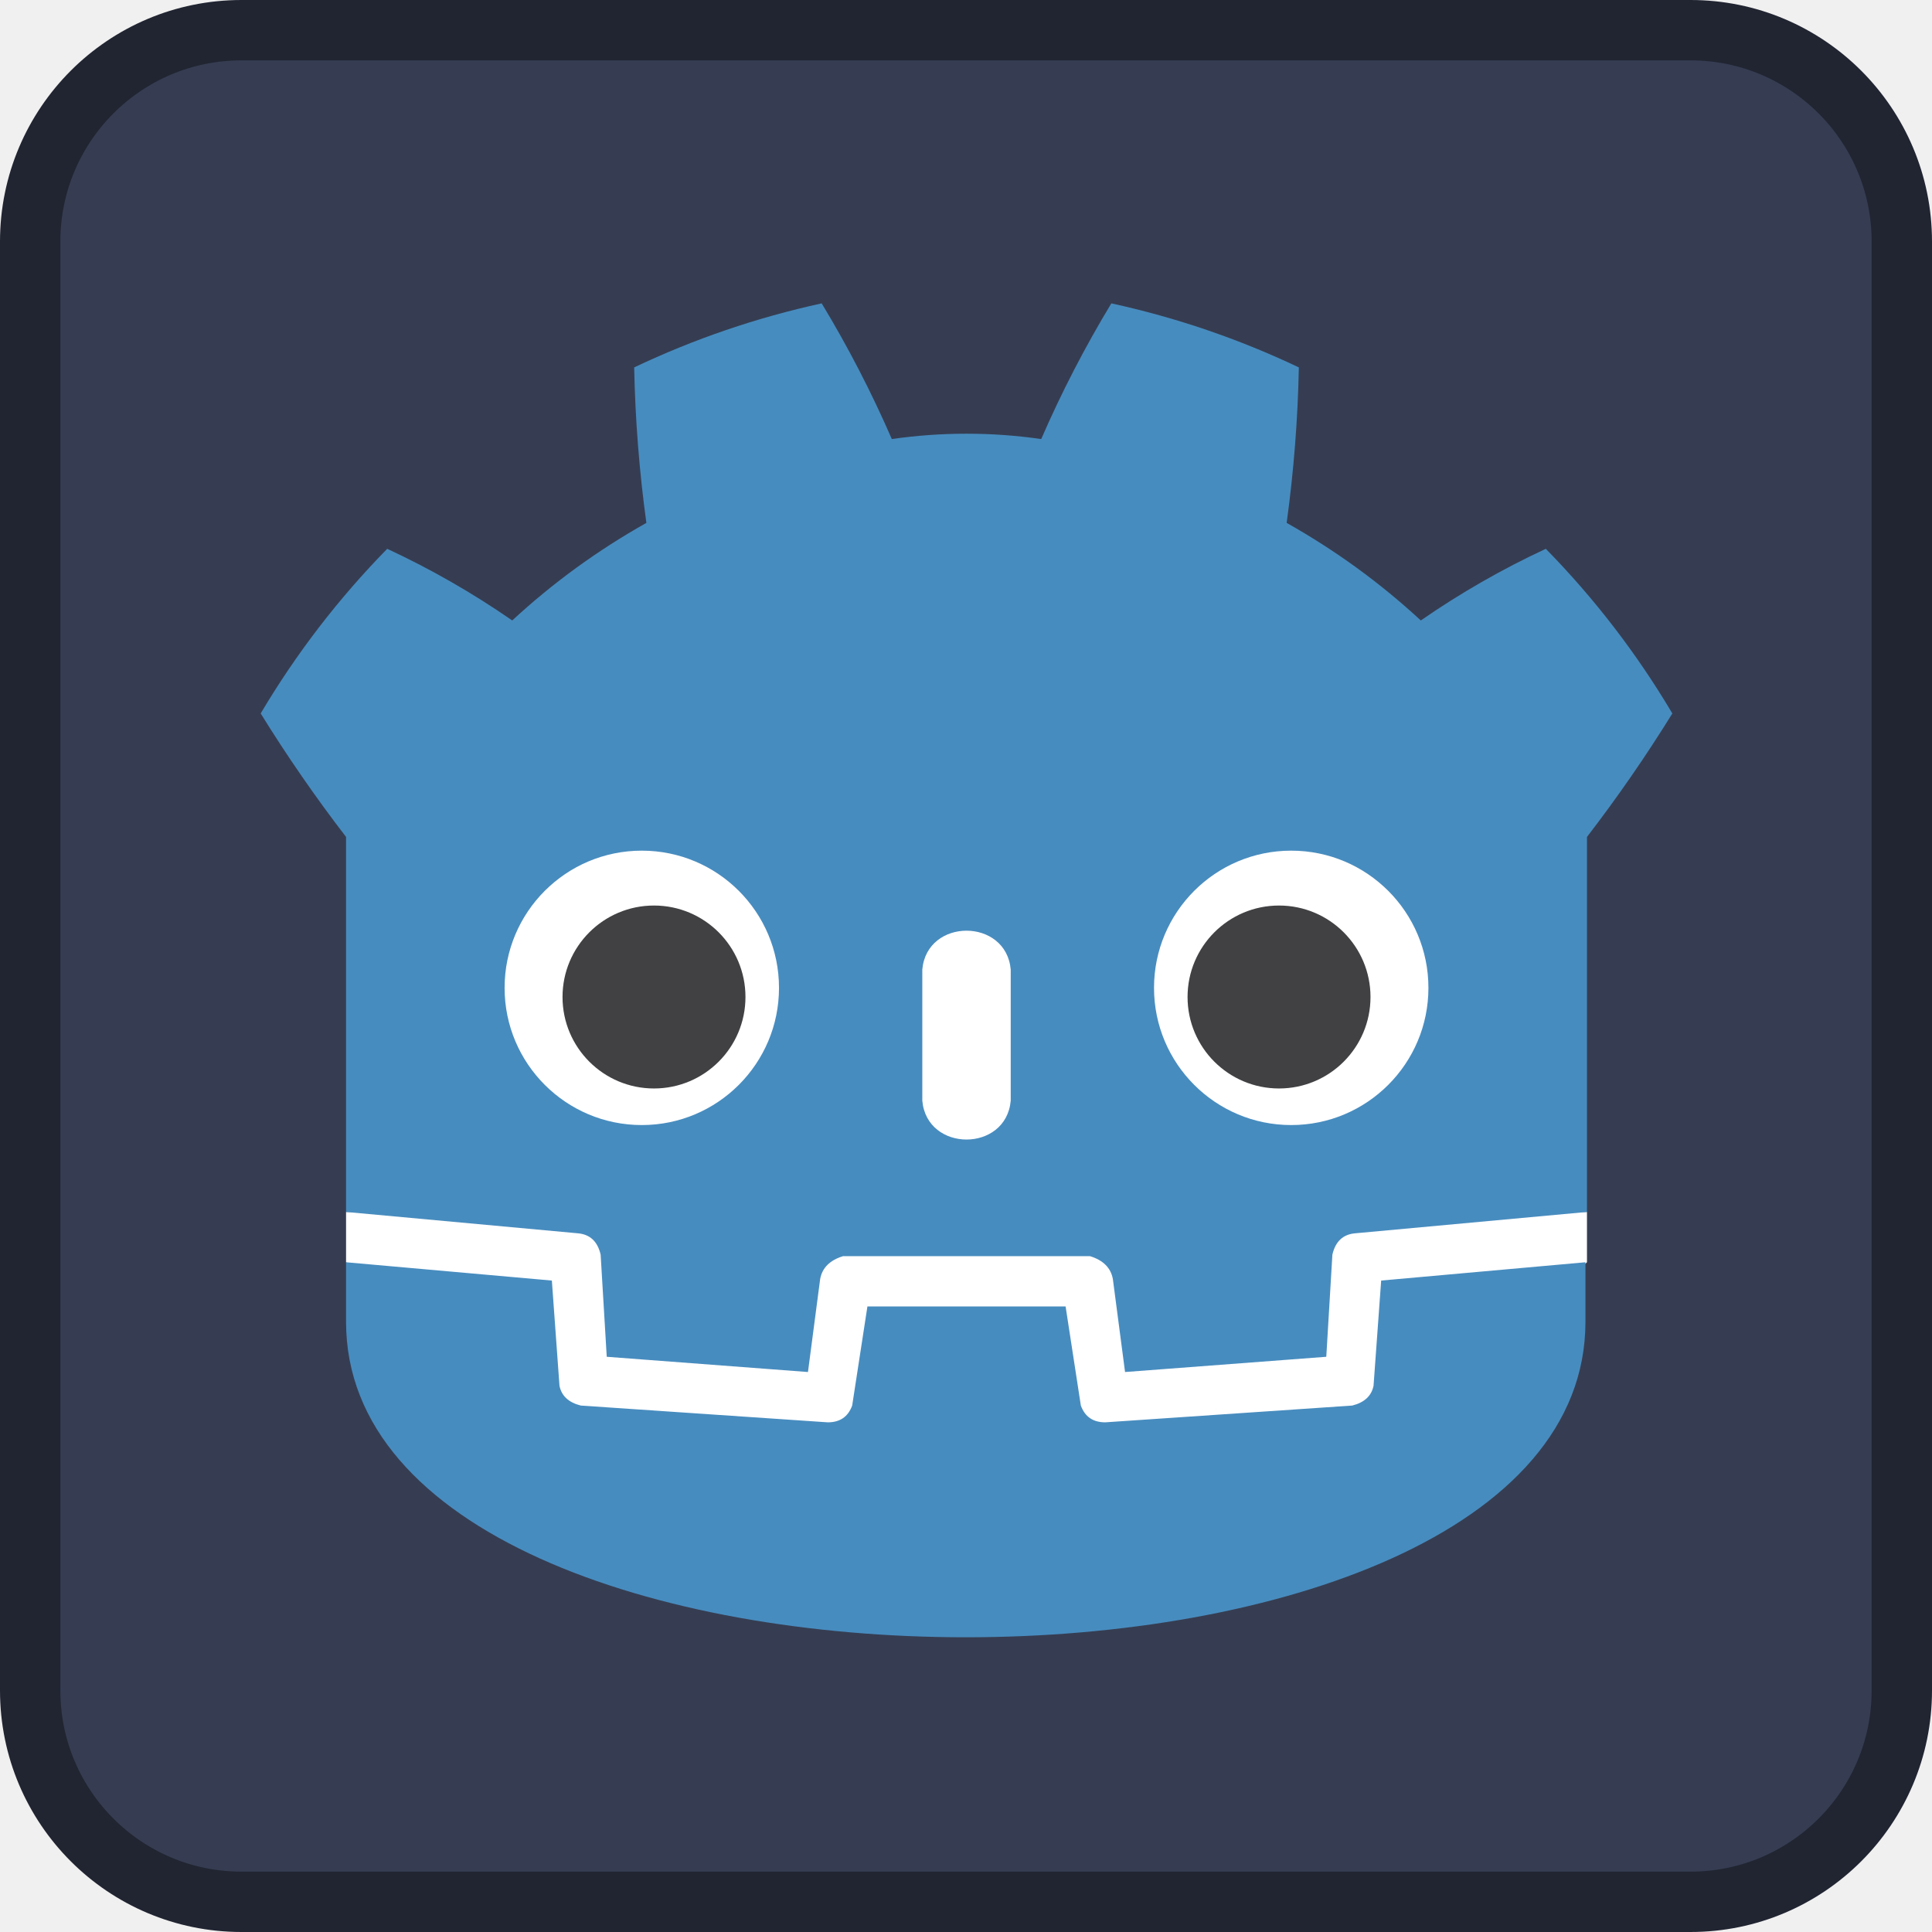
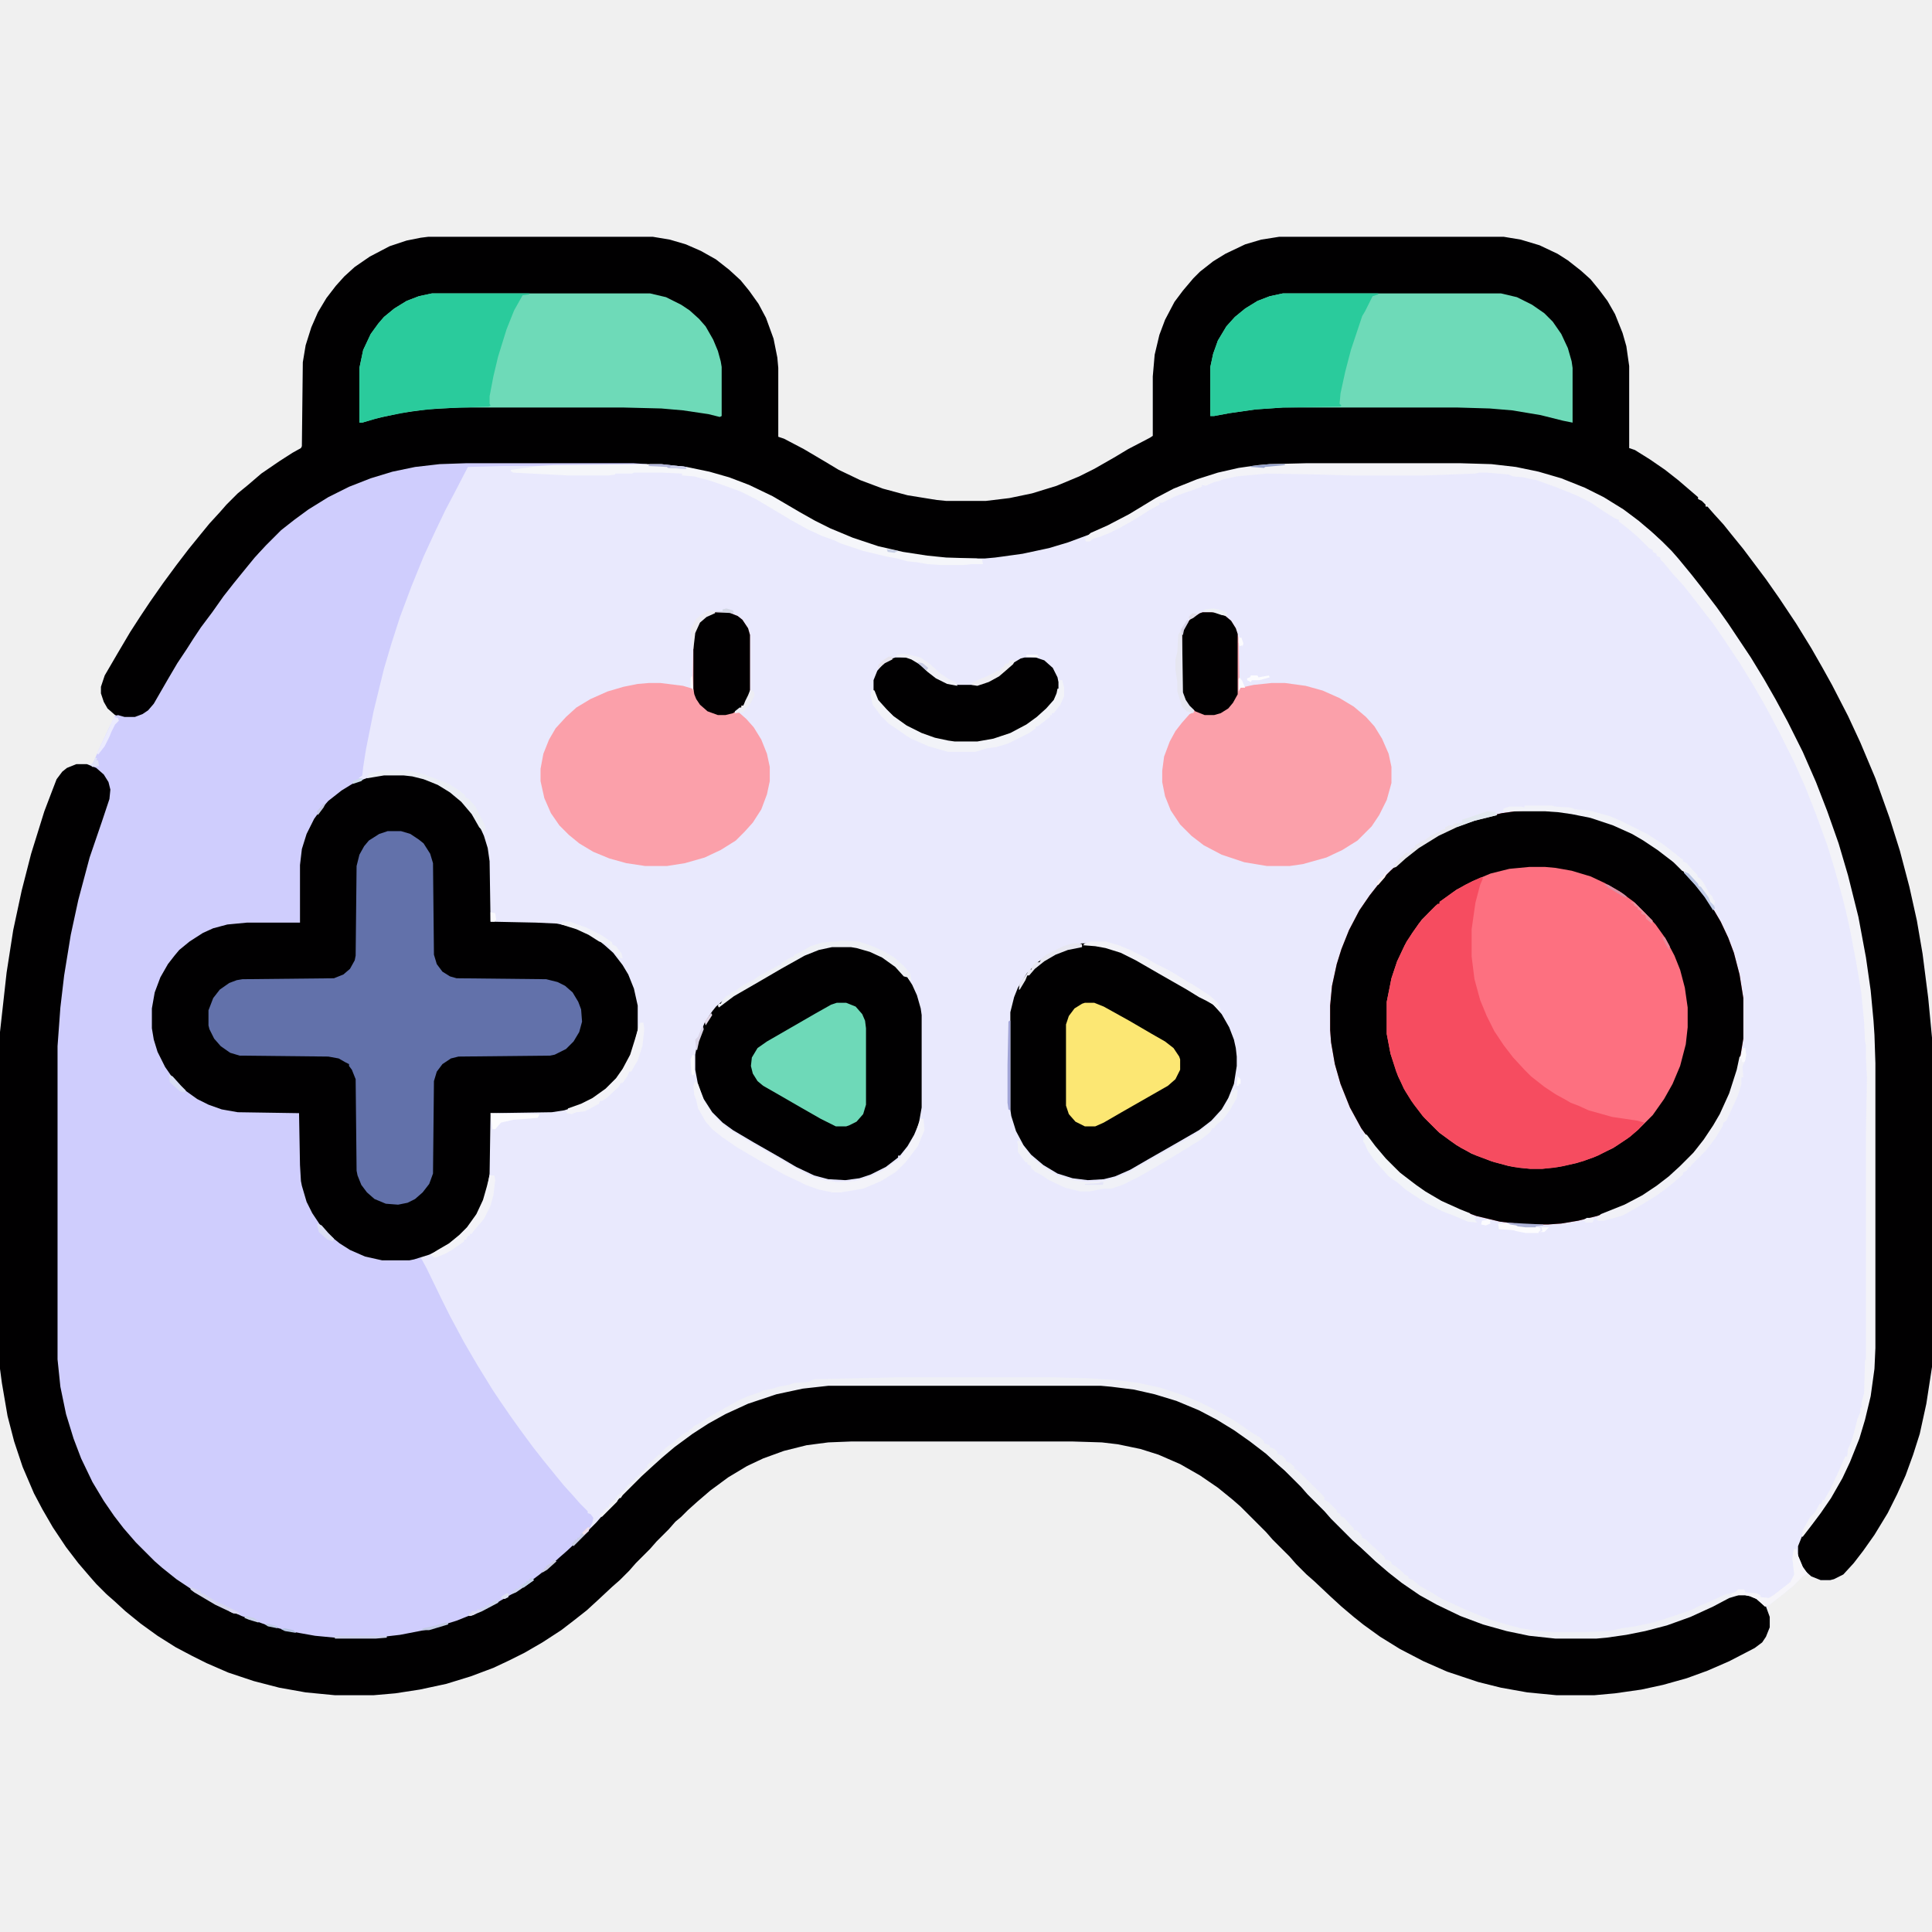
- <svg xmlns="http://www.w3.org/2000/svg" height="128" width="128">
-   <rect x="2" y="2" width="124" height="124" rx="14" fill="#363d52" stroke="#212532" stroke-width="4" />
-   <g transform="scale(.101) translate(122 122)">
-     <g fill="#fff">
-       <path d="M105 673v33q407 354 814 0v-33z" />
-       <path fill="#478cbf" d="m105 673 152 14q12 1 15 14l4 67 132 10 8-61q2-11 15-15h162q13 4 15 15l8 61 132-10 4-67q3-13 15-14l152-14V427q30-39 56-81-35-59-83-108-43 20-82 47-40-37-88-64 7-51 8-102-59-28-123-42-26 43-46 89-49-7-98 0-20-46-46-89-64 14-123 42 1 51 8 102-48 27-88 64-39-27-82-47-48 49-83 108 26 42 56 81zm0 33v39c0 276 813 276 813 0v-39l-134 12-5 69q-2 10-14 13l-162 11q-12 0-16-11l-10-65H447l-10 65q-4 11-16 11l-162-11q-12-3-14-13l-5-69z" />
-       <path d="M483 600c3 34 55 34 58 0v-86c-3-34-55-34-58 0z" />
-       <circle cx="725" cy="526" r="90" />
-       <circle cx="299" cy="526" r="90" />
-     </g>
-     <g fill="#414042">
-       <circle cx="307" cy="532" r="60" />
-       <circle cx="717" cy="532" r="60" />
-     </g>
-   </g>
+ <svg xmlns="http://www.w3.org/2000/svg" version="1.1" viewBox="0 0 2048 2048" width="1280" height="1280">
+   <path transform="translate(454,251)" d="m0 0h238l18 3 17 5 16 7 16 9 14 11 12 11 9 11 10 14 8 15 8 22 4 20 1 11v73l6 2 21 11 22 13 15 9 23 11 24 9 26 7 31 5 10 1h42l25-3 24-5 26-8 24-10 16-8 21-12 15-9 23-12 3-2v-63l2-23 5-21 6-16 10-19 9-12 11-13 7-7 14-11 13-8 21-10 17-5 19-3h238l18 3 20 6 19 9 11 7 14 11 10 9 9 11 9 12 8 14 8 20 4 14 3 21v87l6 2 16 10 16 11 14 11 21 18v2l4 2 4 4v2h2l7 8 10 11 8 10 13 16 24 32 14 20 18 27 16 26 12 21 10 18 17 33 13 28 16 38 15 42 11 35 10 38 8 36 6 35 6 47 4 42v349l-6 39-7 32-7 22-8 22-9 20-10 20-14 23-12 17-10 13-11 12-10 5-4 1h-10l-10-4-2-2h-5l-12 12-11 9-14 11-3 2 1 5 2 6v11l-4 10-4 6-8 6-27 14-23 10-22 8-25 7-23 5-28 4-22 2h-40l-31-3-28-5-24-6-33-11-25-11-25-13-21-13-18-13-10-8-13-11-12-11-17-16-8-7-11-11-7-8-18-18-7-8-27-27-8-7-16-13-19-13-21-12-23-10-19-6-24-5-17-2-32-1h-233l-25 1-23 3-24 6-22 8-17 8-20 12-19 14-14 12-10 9-7 7-6 5-7 8-13 13-7 8-15 15-7 8-10 10-8 7-15 14-12 11-14 11-13 10-20 13-19 11-16 8-17 8-24 9-26 8-28 6-26 4-23 2h-41l-31-3-28-5-27-7-27-9-23-10-16-8-17-9-19-12-18-13-16-13-12-11-8-7-11-11-7-8-12-14-13-17-14-21-11-19-9-17-12-28-9-27-7-27-6-35-2-15v-357l7-63 7-45 9-42 10-39 14-45 8-21 5-13 6-8 5-4 10-4h17l8-18 9-19 7-15-8-7-4-7-3-9v-7l4-12 14-24 13-22 11-17 10-15 14-20 14-19 13-17 13-16 9-11 11-12 7-8 12-12 11-9 14-12 19-13 14-9 9-5 1-2 1-89 3-18 6-19 7-16 9-15 10-13 9-10 11-10 16-11 21-11 18-6 15-3z" fill="#E9E9FD" />
+   <path transform="translate(454,251)" d="m0 0h238l18 3 17 5 16 7 16 9 14 11 12 11 9 11 10 14 8 15 8 22 4 20 1 11v73l6 2 21 11 22 13 15 9 23 11 24 9 26 7 31 5 10 1h42l25-3 24-5 26-8 24-10 16-8 21-12 15-9 23-12 3-2v-63l2-23 5-21 6-16 10-19 9-12 11-13 7-7 14-11 13-8 21-10 17-5 19-3h238l18 3 20 6 19 9 11 7 14 11 10 9 9 11 9 12 8 14 8 20 4 14 3 21v87l6 2 16 10 16 11 14 11 21 18v2l4 2 4 4v2h2l7 8 10 11 8 10 13 16 24 32 14 20 18 27 16 26 12 21 10 18 17 33 13 28 16 38 15 42 11 35 10 38 8 36 6 35 6 47 4 42v349l-6 39-7 32-7 22-8 22-9 20-10 20-14 23-12 17-10 13-11 12-10 5-4 1h-10l-10-4-9-8-4-8-1-4v-12l4-10 11-14 13-18 13-21 9-17 10-23 9-27 6-24 4-25 1-9 1-22v-302l-1-30-3-37-4-32-6-36-8-37-10-38-12-38-11-30-12-29-13-29-18-36-13-23-8-14-16-26-21-31-13-18-16-21-11-14-11-13-7-8-9-10-10-10-11-9-12-10-18-12-19-11-23-11-22-8-26-7-30-5-12-1-34-1h-161l-40 1-27 3-24 5-21 6-25 10-17 8-27 16-21 12-25 12-27 10-20 6-28 6-29 4-11 1h-41l-28-3-27-5-20-5-27-9-23-10-16-8-18-10-20-12-23-12-25-10-20-6-22-5-21-3-12-1-30-1h-176l-29 1-26 3-24 5-26 8-24 10-20 10-19 12-15 11-11 9-10 9-16 16-9 11-10 12-8 10-10 13-13 18-11 15-8 12-11 17-10 16-10 17-11 19-9 10-8 4-4 1h-11l-10-3-8-7-4-7-3-9v-7l4-12 14-24 13-22 11-17 10-15 14-20 14-19 13-17 13-16 9-11 11-12 7-8 12-12 11-9 14-12 19-13 14-9 9-5 1-2 1-89 3-18 6-19 7-16 9-15 10-13 9-10 11-10 16-11 21-11 18-6 15-3z" fill="#010001" />
+   <path transform="translate(495,491)" d="m0 0h176l15 1v1l-154 1-36 1-14 27-10 19-11 23-12 26-13 32-12 32-9 28-8 27-11 45-8 40-3 19-1 9-4 3h4l1 2-14 6-13 9-12 10-8 10-10 17-6 17-2 10-1 11-1 61-9 1h-47l-21 2-15 4-16 8-13 9-8 7-8 10-8 13-5 11-4 13-2 13v21l3 16 6 16 8 14 9 11 8 8 15 10 12 6 16 5 13 2 65 1 1 1 1 55 1 17 4 16 5 13 10 16 11 12 11 9 16 9 14 5 14 3h29l12-2 6 11 17 35 8 16 15 28 14 24 16 26 8 12 11 16 10 14 14 19 11 14 13 16 9 11 10 11 7 8 8 8v2l3 1 3 4-1 5-2 4-1 4-17 17-8 7-14 13-14 11-13 10-15 10-25 14-24 11-36 12-29 6-20 3-12 1h-43l-28-3-29-6-26-8-25-10-19-9-22-13-16-11-14-11-10-9-8-7-19-19-9-11-13-17-11-17-10-17-12-25-8-21-8-28-5-25-3-29v-332l3-41 4-34 7-43 8-37 12-45 13-38 8-24 1-10-3-10-4-6-7-6-6-3 3-4 7-16 9-19 7-14 3-1 7 2h11l8-3 6-4 6-7 15-26 10-17 10-15 7-11 8-12 12-16 12-17 11-14 13-16 9-11 12-13 16-16 14-11 15-11 21-13 22-11 23-9 23-7 24-5 26-3z" fill="#CFCDFD" />
+   <path transform="translate(81,810)" d="m0 0h11l10 4 8 7 5 8 2 8-1 10-8 24-13 38-12 45-8 37-7 43-4 34-3 41v332l3 29 6 29 8 26 8 21 12 25 12 20 11 16 10 13 13 15 20 20 8 7 15 12 24 16 21 12 24 11 25 9 25 7 28 5 21 2h43l26-3 31-6 29-9 20-8 21-10 19-11 12-8 16-12 11-9 10-9 8-7 16-15 15-15 7-8 16-16 7-8 26-26 8-7 10-9 17-13 17-12 18-11 21-11 25-10 23-7 24-5 27-3h289l29 3 24 5 24 7 20 8 23 11 18 11 16 11 13 10 11 9 13 12 12 11 16 16 7 8 18 18 7 8 22 22 8 7 13 12 13 11 16 12 17 11 18 10 25 12 28 10 32 8 19 3 20 2h43l26-3 22-4 20-5 27-9 25-11 19-10 7-3 5-1h7l10 3 9 7 3 3 4 11v11l-4 10-4 6-8 6-27 14-23 10-22 8-25 7-23 5-28 4-22 2h-40l-31-3-28-5-24-6-33-11-25-11-25-13-21-13-18-13-10-8-13-11-12-11-17-16-8-7-11-11-7-8-18-18-7-8-27-27-8-7-16-13-19-13-21-12-23-10-19-6-24-5-17-2-32-1h-233l-25 1-23 3-24 6-22 8-17 8-20 12-19 14-14 12-10 9-7 7-6 5-7 8-13 13-7 8-15 15-7 8-10 10-8 7-15 14-12 11-14 11-13 10-20 13-19 11-16 8-17 8-24 9-26 8-28 6-26 4-23 2h-41l-31-3-28-5-27-7-27-9-23-10-16-8-17-9-19-12-18-13-16-13-12-11-8-7-11-11-7-8-12-14-13-17-14-21-11-19-9-17-12-28-9-27-7-27-6-35-2-15v-357l7-63 7-45 9-42 10-39 14-45 8-21 5-13 6-8 5-4z" fill="#010001" />
+   <path transform="translate(1619,859)" d="m0 0h19l21 2 19 3 24 7 19 8 16 8 16 10 17 13 12 11 12 12 11 14 9 13 10 17 8 17 6 16 6 23 4 25v43l-4 24-5 19-7 20-9 19-11 18-12 16-12 13-4 5-8 7-13 11-17 12-18 10-15 7-20 7-20 5-18 3-14 1h-26l-25-3-25-6-22-8-16-8-21-12-18-14-12-11-12-12-11-14-10-14-12-22-10-25-6-21-4-23-1-13v-26l2-21 5-23 5-16 8-20 11-21 11-16 11-14 6-7 5-5 13-12 20-15 22-13 20-9 21-7 22-5 14-2z" fill="#FD7080" />
+   <path transform="translate(407,821)" d="m0 0h21l14 2 15 5 16 8 16 13 10 11 9 15 5 11 4 13 2 14 1 64 48 1 22 1 15 3 13 5 13 7 10 8 9 8 10 13 6 10 6 15 4 18v26l-5 21-8 17-10 14-12 12-15 10-12 6-16 5-13 2-65 1-1 64-3 19-6 16-6 11-10 13-10 10-14 10-15 7-16 5-5 1h-29l-18-4-16-7-11-7-10-8-9-9-10-15-6-12-5-17-1-5-1-17-1-55-65-1-17-3-14-5-12-6-14-10-11-11-9-13-8-16-4-13-2-12v-21l3-17 6-16 8-14 7-9 5-6 11-9 14-9 11-5 15-4 21-2h56v-61l2-17 5-16 8-16 8-11 7-8 14-11 13-8 16-6z" fill="#010001" />
+   <path transform="translate(1619,859)" d="m0 0h19l21 2 19 3 24 7 19 8 16 8 16 10 17 13 12 11 12 12 11 14 9 13 10 17 8 17 6 16 6 23 4 25v43l-4 24-5 19-7 20-9 19-11 18-12 16-12 13-4 5-8 7-13 11-17 12-18 10-15 7-20 7-20 5-18 3-14 1h-26l-25-3-25-6-22-8-16-8-21-12-18-14-12-11-12-12-11-14-10-14-12-22-10-25-6-21-4-23-1-13v-26l2-21 5-23 5-16 8-20 11-21 11-16 11-14 6-7 5-5 13-12 20-15 22-13 20-9 21-7 22-5 14-2zm2 60-21 2-20 5-19 8-17 9-11 8-7 5v2l-4 2-15 15-10 14-8 13-8 17-6 18-5 25v34l4 21 8 24 8 16 9 14 11 14 16 16 18 13 16 9 21 8 18 5 12 2 11 1h13l17-2 19-4 18-6 21-10 15-10 11-9 16-16 12-17 9-16 8-19 6-23 2-18v-21l-3-21-5-19-6-15-10-19-10-14-11-12-12-12-15-11-16-9-15-7-20-6-17-3-11-1z" fill="#010001" />
+   <path transform="translate(411,881)" d="m0 0h14l10 3 9 6 5 4 7 11 3 10 1 97 3 10 6 8 8 5 7 2 95 1 12 3 8 4 8 7 6 10 3 8 1 13-3 11-6 10-8 8-12 6-5 1-97 1-8 2-9 6-6 8-3 10-1 98-4 11-7 9-8 7-8 4-10 2-13-1-12-5-8-7-6-8-4-10-1-5-1-97-4-10-3-4v-2l-4-2-7-4-11-2-94-1-10-3-10-7-7-8-5-10-1-4v-16l5-13 7-9 10-7 8-3 6-1 97-1 10-4 7-6 5-9 1-5 1-95 3-12 5-9 5-6 11-7z" fill="#6271AA" />
+   <path transform="translate(882 1e3)" d="m0 0h20l14 3 13 5 12 7 11 9 8 9 7 11 5 11 4 14 1 7v98l-3 17-5 12-7 12-8 10h-2v2l-13 10-16 8-12 4-15 2-18-1-15-4-19-9-17-10-28-16-22-13-11-8-11-11-9-14-6-15-3-16v-16l3-17 7-17 8-12 4-5 8-7 13-9 52-30 25-14 14-5z" fill="#010001" />
+   <path transform="translate(1147 1e3)" d="m0 0h18l15 3 17 7 28 16 26 15 14 8 12 8 10 9 8 9 8 14 5 13 2 9 1 9v10l-3 19-6 15-7 12-11 12-13 10-26 15-28 16-19 11-16 7-12 3-17 1-16-2-16-5-15-9-13-11-8-10-8-15-5-16-1-7v-103l4-16 4-10 10-16h2l2-4 7-7 10-7 16-8 14-4z" fill="#010001" />
+   <path transform="translate(1360,311)" d="m0 0h231l17 4 16 8 13 9 9 9 9 13 7 15 4 14 1 7v58l-10-2-24-6-30-5-24-2-34-1h-185l-29 2-28 4-16 3h-4v-52l3-14 5-14 9-15 9-10 11-9 13-8 13-5z" fill="#6EDAB8" />
+   <path transform="translate(458,311)" d="m0 0h231l17 4 16 8 9 6 10 9 7 8 8 14 5 12 3 11 1 6v52l-2 1-12-3-27-4-23-2-40-1h-174l-35 2-28 4-27 6-13 4h-3v-58l4-19 8-17 8-11 6-7 11-9 13-8 13-5z" fill="#6EDAB8" />
+   <path transform="translate(1275,649)" d="m0 0h14l10 4 6 5 5 8 3 10 1 55 1-2 14-3 19-2h14l22 3 18 5 18 8 15 9 13 11 9 10 8 13 7 16 3 14v17l-5 18-8 16-8 12-15 15-16 10-17 8-25 7-14 2h-24l-24-4-24-8-19-10-13-10-12-12-10-15-6-15-3-15v-12l2-15 6-16 6-11 7-9 8-9 4-2-2-4-6-7-3-6-1-4v-61l3-9 6-8 10-6z" fill="#FBA0AA" />
+   <path transform="translate(758,649)" d="m0 0h14l10 4 5 4 6 9 2 7v60l-3 9-4 6h-2v2l-5 4h-2v2l4-1 8 7 8 9 8 13 6 15 3 14v15l-3 14-6 16-9 14-9 10-9 9-16 10-17 8-21 6-19 3h-23l-20-3-18-5-17-7-15-9-11-9-10-10-9-13-7-16-4-18v-13l3-16 6-15 7-12 11-12 11-10 15-9 18-8 17-5 15-3 12-1h12l24 3 10 3 1-51 2-11 5-9 8-7z" fill="#FBA0AA" />
+   <path transform="translate(1570,930)" d="m0 0 2 1-3 7-5 19-4 28v29l3 24 6 22 7 17 8 16 10 15 10 13 12 13 7 7 14 11 12 8 11 6 5 3 8 3 11 5 25 7 27 4 7 2-6 7-9 8-15 10-19 10-16 6-20 5-12 2-11 1h-13l-18-2-20-5-19-7-16-8-12-8-13-10-16-16-12-16-8-13-8-18-6-19-4-21v-34l5-25 6-18 10-21 13-19 11-12 9-9h2v-2l14-10 13-8z" fill="#F64C60" />
+   <path transform="translate(1386,491)" d="m0 0h161l34 1 26 3 24 5 24 7 25 10 20 10 21 13 16 12 13 11 12 11 10 10 7 8 14 17 11 14 16 21 12 17 24 36 14 23 12 21 13 24 16 32 14 32 12 31 12 34 10 34 11 44 8 43 5 35 3 32 1 15 1 30v302l-1 22-4 29-6 25-6 20-10 25-8 17-12 21-11 16-9 12-10 13h-1l1-7 8-14 5-5 5-9h2l1-4h2l2-4 3-5 9-19 8-18h2l1-8 4-9 3-11 3-12 3-7v-5h2l-1-4 3-11 1-35 1-1v-241l1-58-1-20v-14l-1-4-1-21-3-31-5-30-7-37-4-18-4-16-8-29-8-26-12-33-11-28-12-27-16-32-10-19-6-11-11-19-14-23-16-24-13-19-14-18-10-13-8-10-11-12-9-11-4-4v-2l-4-2v-2l-4-2v-2l-4-2-11-11-8-7-10-8-3-2v-2l-5-2-11-7-15-10-12-6-7-3-15-6-22-8-10-2-4-1-11-1-5-2-23-2h-8l-4 1-54 2h-78l-36-1-53-1-32 3-14 3-5 2-5 1-9 4-4-1v2l-11 4-6 2-11 4-14 7h-3v2l-11 6-14 9-16 9-12 6-10 4-7 2-4 3h-4l-1-3 6-6 18-8 23-12 28-17 19-10 25-10 22-7 22-5 21-3 12-1z" fill="#F3F3F8" />
+   <path transform="translate(458,311)" d="m0 0h103v1l-7 1-9 16-8 20-9 29-5 21-4 21v8l1 2-2 1-54 2-28 3-31 6-21 6h-3v-58l4-19 8-17 8-11 6-7 11-9 13-8 13-5z" fill="#2ACB9C" />
+   <path transform="translate(1360,311)" d="m0 0h101v1l-6 2-8 16-3 5-12 36-6 23-5 23-1 11 2 2-2 1-60 1-29 2-28 4-16 3h-4v-52l3-14 5-14 9-15 9-10 11-9 13-8 13-5z" fill="#2ACB9C" />
+   <path transform="translate(949,697)" d="m0 0h13l10 4 12 11 11 8 13 5 4 1h24l15-5 12-8 9-9 10-6 4-1h12l9 3 9 8 5 10 1 5v7l-3 10-6 8-11 11-14 10-17 9-18 6-17 3h-24l-17-3-16-5-16-8-12-8-12-11-7-7-5-9-1-4v-11l4-10 7-8 6-4z" fill="#010001" />
+   <path transform="translate(887,1063)" d="m0 0h10l10 4 7 8 3 7 1 8v81l-3 10-7 8-8 4-3 1h-11l-16-8-21-12-26-15-14-8-6-5-5-8-2-8 1-9 6-10 10-7 52-30 16-9z" fill="#6ED9B8" />
+   <path transform="translate(1150,1063)" d="m0 0h10l10 4 27 15 24 14 14 8 9 7 6 9 1 3v11l-5 10-8 7-49 28-19 11-9 4h-11l-10-5-7-8-3-9v-86l3-9 6-8 8-5z" fill="#FCE773" />
+   <path transform="translate(953,1460)" d="m0 0h163l38 1 30 2 23 3 23 5 24 8 17 7 20 10 16 9 9 6 10 7 10 6 4 4v2l6 2v2l5 2 3 3v2l5 2 4 4v2l5 2 4 4v2l4 2 28 28v3l4 2 9 9v2l4 2v2l4 2 7 8 3 3v2h3l5 5 1 3 4 2 5 5 10 9 5 5v2l4 1 3 2v2l4 2 6 5 4 4 4 2v2l5 2 7 6 14 8 8 5 28 13 25 10 17 5 15 4 20 3 15 1h34l25-1 13-3 14-2 19-4 10-3 30-10 8-4 14-6 15-7 10-2 3-3h7l1 3 12 1 4 2v2l9 1 5-3 18-14 4-8-2-17 1-7 1-3h2l2 7 5 12 5 7-5 3-10 10-11 9-14 11-5 2-9-8-7-3-5-1h-7l-10 3-17 9-24 11-25 9-23 6-20 4-21 3-11 1h-43l-28-3-24-5-25-7-24-9-25-12-18-10-19-13-14-11-14-12-16-15-8-7-23-23-7-8-18-18-7-8-17-17-8-7-12-11-17-13-17-12-18-11-19-10-24-10-23-7-22-5-24-3-11-1h-289l-27 3-28 6-30 10-24 11-18 10-17 11-19 14-13 11-10 9-12 11-20 20-2 3h-2l-2 4-16 16-2-1v-3h3l1-4h2v-2h3l1-4h2v-2h2v-2h2v-2h2v-2l7-6 5-6 7-6 1-2h2v-2h2v-2h2v-2h2l2-4h2v-3l8-7 4-4h2v-2l8-7 5-3 3-3 7-6 5-3h2v-2l4-2 1-2 6-3 9-6 14-8 9-5 11-6 9-4 12-4 4-2 10-2 6-2 11-2 6-2 15-1 6-3 44-1z" fill="#EFF0F6" />
+   <path transform="translate(758,649)" d="m0 0h14l10 4 5 4 6 9 2 7v60l-3 9-4 6h-2v2l-9 6-8 2h-8l-11-4-8-7-4-6-2-5-1-6v-51l2-11 5-9 8-7z" fill="#010001" />
+   <path transform="translate(1275,649)" d="m0 0h14l10 4 6 5 5 8 2 6v64l-5 9-5 6-8 5-7 2h-10l-10-4-8-7-5-9-1-4v-61l3-9 6-8 10-6z" fill="#010001" />
+   <path transform="translate(686,492)" d="m0 0h15l27 3 24 5 21 6 21 8 25 12 29 17 16 9 16 8 24 10 27 9 26 6 26 4 20 2 32 1 6 1 1 5h-12l-9 1h-23l-15-1-11-2-10-1-11-3-11-2-25-6-24-8-6-3-14-5-15-7-18-10-25-15-12-7-16-8-22-8-12-4-8-2-7-2-13-1v-2l-22-1h-29l-2 1h-18v1l-7 1h-43l-58-3-3-2 1-1 15-2 13-2 17-1z" fill="#F5F6FA" />
+   <path transform="translate(737,1146)" d="m0 0 3 3 6 17 8 13 9 10 8 7 18 11 26 15 28 16 17 9 13 4 15 2 18-1 15-4 16-8 11-8 4-2v-2h2l2-4 7-9 8-15 3-10 2-4h3l1 12-3 7-4 10-13 17-10 10-16 10-19 8-24 4h-9l-14-3-14-5-8-4-15-7-28-16-22-13-16-11-10-8-7-8-8-14-2-9-2-5-1-9 1-4z" fill="#F3F3F9" />
+   <path transform="translate(1308,1154)" d="m0 0 4 2-1 8-8 14-7 9-5 4-3 3-1 2h-2l-2 4-10 8-26 16-25 15-16 9-16 8-12 4h-8l-15 3h-10l-16-4-17-8-9-6-6-3-4-4v-2l-4-2v-2h-2l-8-11v-8l-1-3 2-1 3 3 7 10 7 8 12 9 12 7 16 5 16 2 17-1 14-4 10-4 23-13 25-14 24-14 13-9 10-9 9-12 8-16h2z" fill="#F0F1F7" />
+   <path transform="translate(1122,719)" d="m0 0 1 2h3l2 8v9l-4 9-7 9h-2v2h-2v2l-13 10h-2v2l-7 5-22 11-13 4-9 1-13 4h-29l-21-6-18-8-5-3-13-9-6-4-8-8-9-12-2-10 1-6 3 1 4 10 9 10 7 7 14 10 16 8 14 5 14 3 7 1h24l17-3 18-6 17-9 11-8 10-9 8-9 3-7 1-5h2z" fill="#F2F3F8" />
+   <path transform="translate(1848,1111)" d="m0 0h2l1 7-1 6-3 7 1 11h-2v7l-4 13-12 26-3 2-1 4-8 13-10 13-15 15-1 2h-2l-2 4-4 2v2l-8 7-10 8-11 8-18 11-16 9-6 2-4 1-11 3h-6l-2-2 5-5 25-10 19-10 15-10 13-10 12-11 14-14 11-14 10-15 7-12 10-22 8-25 3-14h2l1-8z" fill="#F1F1F7" />
+   <path transform="translate(1616,854)" d="m0 0h29l4 1 16 1 5 2 14 1 22 6 12 5 28 14 17 11 13 10 6 5 2 1v2l4 2 6 7 5 5 1 3 2 1 4 5 6 11 3 3 1 3 2 2-1 5-5-4-2-5-8-11-5-5-8-9-6-3-9-9-17-13-15-10-12-7-20-9-24-8-20-4-14-2-14-1h-45l1-3 6-2h13l3 1z" fill="#F1F2F8" />
+   <path transform="translate(1446,1202)" d="m0 0 3 1 9 12 11 13 15 15 17 13 10 7 17 10 20 9 10 4 2 3 4 1v4l2 2-10-1-14-6-13-5-16-8-14-9-9-6-8-7-10-7-7-8-8-9-7-10-3-7-2-3z" fill="#F2F4F8" />
+   <path transform="translate(891,997)" d="m0 0 19 1 15 5 13 6 10 6 10 9 7 8 1 7h-2l-2-3-4-1-9-10-14-10-13-6-14-4-6-1h-20l-14 3-15 6-25 14-24 14-26 15-16 12-1-2 1-2h2l2-4 4-4 4-2 1-2 5-2 8-6 12-6 4-3 22-12h2v-2l10-6 3-1 1-2 7-3 10-6 13-4 16-1z" fill="#EEF0F5" />
+   <path transform="translate(679,1084)" d="m0 0h3l1 7-2 18-5 15-7 12h-2l-2 5-5 7h-2l-2 4-13 12-5 3h-2l-1 3-15 8-9 1-5 2-5-1-1-3h2v-2l14-5 12-6 14-10 11-11 7-10 8-15 5-16 5-17z" fill="#F3F3F8" />
+   <path transform="translate(1157,998)" d="m0 0h15l14 4 12 5 16 8 10 6 14 7 7 4 13 8 7 4 17 11 9 8 3 7-1 2-7-7-7-4-8-4-13-8-28-16-26-15-16-8-16-5-11-2-13-1 2-2z" fill="#F2F2F8" />
+   <path transform="translate(519,1246)" d="m0 0h5l1 5-2 16-3 11-7 14-11 13-2 3h-2v2h-2l-2 4h-2v2l-13 9-7 4-10 4h-2l-2-2-2-1 8-5 12-7 11-9 8-8 10-14 7-15 4-14z" fill="#F3F3F8" />
+   <path transform="translate(404,817)" d="m0 0h30l16 4 8 3 18 7 12 8 5 4v2l4 2 7 8 10 20 1 5-3 1-4-4-8-14-11-13-12-10-13-8-15-6-12-3-9-1h-21l-18 3 2-5 10-2z" fill="#EBEEF5" />
+   <path transform="translate(1902,1642)" d="m0 0h2l2 7 5 12 5 7-5 3-10 10-11 9-14 11-5 2-9-8-7-3-5-1h-15l1-2 5-2 1-2h7l1 3 12 1 4 2v2l9 1 5-3 18-14 4-8-2-17 1-7z" fill="#F6F5FA" />
+   <path transform="translate(1252,668)" d="m0 0h1l1 66 3 8 4 6 5 5-1 3-7-2-5-5-5-16v-10l-2-13v-11l2-8 1-18z" fill="#E6E6F1" />
+   <path transform="translate(1577,860)" d="m0 0 8 1 2 3-24 6-19 7-19 9-21 13-14 11-10 9-3 1 2-5 11-11h4l2-4 4-2v-2l5-3 6-3 4-3 5-3 5-2 5-3h2v-2l4-2h4l1-2 9-1v-3l24-8z" fill="#E8E8F0" />
+   <path transform="translate(957,693)" d="m0 0 7 1 12 3 10 7 11 10 9 6 7 3 2 4-11-2-12-6-9-7-7-7-10-6-6-2-10-1 1-2z" fill="#F0F0F7" />
+   <path transform="translate(520,1180)" d="m0 0 52 1-2 4-26 2-13 3-6 7h-3l-1-8z" fill="#FCFCFE" />
+   <path transform="translate(596,977)" d="m0 0h8l17 6 16 8 12 8v2l4 2 6 8 1 5-4-1-7-8-7-7-7-2-11-7-13-6-16-5z" fill="#F1F2F8" />
+   <path transform="translate(1137 1e3)" d="m0 0h7l3 1v3l-15 3-13 5-12 7-10 8-6 7h-2l-2 5-6 10h-1l1-7 7-9 3-5h2l2-5 3-3h4l2-4 5-4 18-9z" fill="#E7E7F1" />
+   <path transform="translate(1070,700)" d="m0 0h6l-2 4-8 7-7 6-11 6-12 4-6-1v-2l6-3 10-4 8-4 3-2h3v-2h2v-2h2l1-3 4-1z" fill="#EFEEF3" />
+   <path transform="translate(1588,1297)" d="m0 0h13l7 1 1 1 22 2 2 1v2l-2 2v1h-14l-10-2-3-1-15-1z" fill="#FCFCFE" />
+   <path transform="translate(1070,1082)" d="m0 0h1v95l-2-1-1-7v-40l1-46z" fill="#A1A4D7" />
+   <path transform="translate(751,647)" d="m0 0 7 1v2l-9 4-7 6-5 11-2 17h-1l-2-21 6-11 6-5z" fill="#ECEBF2" />
+   <path transform="translate(1577,860)" d="m0 0 8 1 2 3-24 6-17 6h-2l1-3 5-1v-3l24-8z" fill="#E2E8F0" />
+   <path transform="translate(202,1682)" d="m0 0 4 2 7 3v2l4 1 11 7 15 7 10 5 1 2-7-1-19-9-22-13-4-3z" fill="#D5D6EE" />
+   <path transform="translate(355,1734)" d="m0 0h55v2l-12 1h-43z" fill="#CDD0ED" />
+   <path transform="translate(121,760)" d="m0 0 4 1 1 3-4 4-4 8-2 5-5 10-7 9-1-2 12-25z" fill="#EBEBFE" />
+   <path transform="translate(796,731)" d="m0 0 3 2 1 4-4 8-8 10-9 1v-2l5-4h2v-2h2l2-5 3-6 2-5z" fill="#EDEDF4" />
+   <path transform="translate(337,1297)" d="m0 0 4 2 7 8 6 6-1 3-6-2-9-8-2-8z" fill="#DBDEF4" />
+   <path transform="translate(1785,924)" d="m0 0 5 2 10 11v2l3 1 8 11 2 5 4 4 1 3-2 2-9-14-11-14-11-12z" fill="#C4CEE9" />
+   <path transform="translate(179,1139)" d="m0 0 4 2 9 10 5 5-1 2-5-1-8-7-3-3z" fill="#D8DDF4" />
+   <path transform="translate(526,1696)" d="m0 0h3l-1 3-17 9-12 5h-2v-3h3v-2h6v-2h4v-2h4v-2h4v-2h4v-2z" fill="#CDD4EE" />
+   <path transform="translate(689,492)" d="m0 0h12l27 3-1 2-19-1-1-1-20-1z" fill="#B4B7DA" />
+   <path transform="translate(1597,1296)" d="m0 0 18 1 21 1v1l-8 1v1h-11l-8-1-2-1-6-1z" fill="#ADB3D6" />
+   <path transform="translate(1286,645)" d="m0 0 6 1 8 3 1 4-6-1-9-3-10-1 1-2z" fill="#EEF1F5" />
+   <path transform="translate(564,1673)" d="m0 0 2 2-19 13-5 2 2-4h2v-2h4v-2h2v-2l6-2v-2h3v-2z" fill="#CCD2ED" />
+   <path transform="translate(623,1619)" d="m0 0h2l-1 4-16 16-2-2 4-5h2v-2h2l2-4z" fill="#C8CCE5" />
+   <path transform="translate(1729,956)" d="m0 0 4 1 19 19-1 3-6-5-1-4-4-1v-3l-4-2v-2l-4-2v-2l-3-1z" fill="#EB909F" />
+   <path transform="translate(734,1118)" d="m0 0 2 1v20l-2 1-1-2-1-15z" fill="#FAFAFE" />
+   <path transform="translate(1326,716)" d="m0 0h7l1 2 11-2 1 2-11 3h-8l-1 2-4-2v-2l3-1z" fill="#FCFCFE" />
+   <path transform="translate(942,696)" d="m0 0h4v3l-8 4-7 6v-4l5-5z" fill="#E6E3EC" />
+   <path transform="translate(472,1720)" d="m0 0h3v2l-20 6h-9l3-2 13-3z" fill="#C2CAE4" />
+   <path transform="translate(745,1087)" d="m0 0 1 4-5 13-2 9h-1l-1-11 3-3 4-10z" fill="#D9D3E6" />
+   <path transform="translate(1848,1111)" d="m0 0h2l1 7-1 6-1 2h-2l-1-4-1-2z" fill="#FAFAFE" />
+   <path transform="translate(1346,492)" d="m0 0h16v1l-21 2-1 1-14-1v-1z" fill="#98A4CC" />
+   <path transform="translate(520,967)" d="m0 0 5 1 1 7-2 2h-4z" fill="#FAFAFE" />
+   <path transform="translate(1700,937)" d="m0 0 5 1 15 9 4 3v2l-4-2-15-9z" fill="#D98FA4" />
+   <path transform="translate(1314,718)" d="m0 0 3 4 2 5 1 2h-5l-2 4v-13z" fill="#FBFBFE" />
+   <path transform="translate(1785,924)" d="m0 0 5 2 10 11 1 5-5-5-11-12z" fill="#BBC6E3" />
+   <path transform="translate(770,645)" d="m0 0 7 2 1 3-19-1v-1h7v-2z" fill="#D3D7E5" />
+   <path transform="translate(1682,1291)" d="m0 0h6l2 1-2 4h-7l-2-3z" fill="#F1F2FA" />
+   <path transform="translate(1577,1293)" d="m0 0h2l1 4-5 2-5-1 1-4z" fill="#FCFCFE" />
+   <path transform="translate(101,803)" d="m0 0 2 1-1 2h2l1 6-7 1-2-2 3-3z" fill="#E0E3F8" />
+   <path transform="translate(261,1713)" d="m0 0 8 2 5 3v2l-10-3-5-2z" fill="#C9D1E9" />
+   <path transform="translate(587,1654)" d="m0 0 3 1-10 9-5 3v-3h2v-2h2v-2l5-3z" fill="#CBCCE3" />
+   <path transform="translate(711,494)" d="m0 0h10l7 1-1 2-17-1z" fill="#CDD0EB" />
+   <path transform="translate(506,1706)" d="m0 0 4 1-8 5-5 1v-3h3v-2h6z" fill="#DBDAF0" />
+   <path transform="translate(1313,672)" d="m0 0 1 4h2l2 6-1 4v-2l-3 1-1-4z" fill="#FCFCFE" />
+   <path transform="translate(564,1673)" d="m0 0 2 2-11 8-2-1 3-4h2v-2h3v-2z" fill="#C2CFE8" />
+   <path transform="translate(1468,926)" d="m0 0h2l-2 4-7 8h-2l3-6h2v-2h2z" fill="#FBF0F3" />
+   <path transform="translate(733,717)" d="m0 0h1l1 16-1-3-2-1v-10z" fill="#FBFBFE" />
+   <path transform="translate(302,1726)" d="m0 0 9 2 3 3-12-2-4-2z" fill="#B5C3E0" />
+   <path transform="translate(243,1705)" d="m0 0 6 2 5 3v1l-7-1-4-2z" fill="#DBD9F2" />
+   <path transform="translate(1088,694)" d="m0 0h12v2l2 1-14-1z" fill="#FAFAFE" />
+   <path transform="translate(1259,657)" d="m0 0 1 2-5 9-1 5h-1l-1-6 6-9z" fill="#D6D3E7" />
+   <path transform="translate(1268,648)" d="m0 0m-1 1m-3 1 6 1-5 4-4 2-1-3z" fill="#E2DEEA" />
+   <path transform="translate(1634,1301)" d="m0 0h8l-5 5h-5l3-1z" fill="#FDFDFE" />
+   <path transform="translate(754,1074)" d="m0 0 1 2-7 11-1-4 6-8z" fill="#E1D6E6" />
+   <path transform="translate(1762,993)" d="m0 0 3 1 5 9-1 4-6-11z" fill="#E68B9D" />
+   <path transform="translate(973,702)" d="m0 0 5 1 6 5-2 3-9-8z" fill="#C9CCE4" />
+   <path transform="translate(1167,1253)" d="m0 0h3l-1 3h-19v-1l15-1z" fill="#E5E5F8" />
+   <path transform="translate(343,852)" d="m0 0h2l-2 4-6 8-1-4z" fill="#C3C7E2" />
+   <path transform="translate(283,1721)" d="m0 0 8 2 3 1v2l-10-2-3-2z" fill="#BEC9E5" />
+   <path transform="translate(539,1688)" d="m0 0m-2 1h2v4l-4 2-4-1 1-2z" fill="#DCE1F4" />
+   <path transform="translate(623,1619)" d="m0 0h2l-1 4-5 4-2-2z" fill="#F1E0EA" />
+   <path transform="translate(1312,1141)" d="m0 0 3 3v5h-2v2h-2z" fill="#FDFDFE" />
+   <path transform="translate(384,824)" d="m0 0m-2 1 3 1-2 2-9 3v-3z" fill="#CCDBE9" />
+   <path transform="translate(940,582)" d="m0 0 12 2-4 2-7-1z" fill="#C7CFE5" />
</svg>
